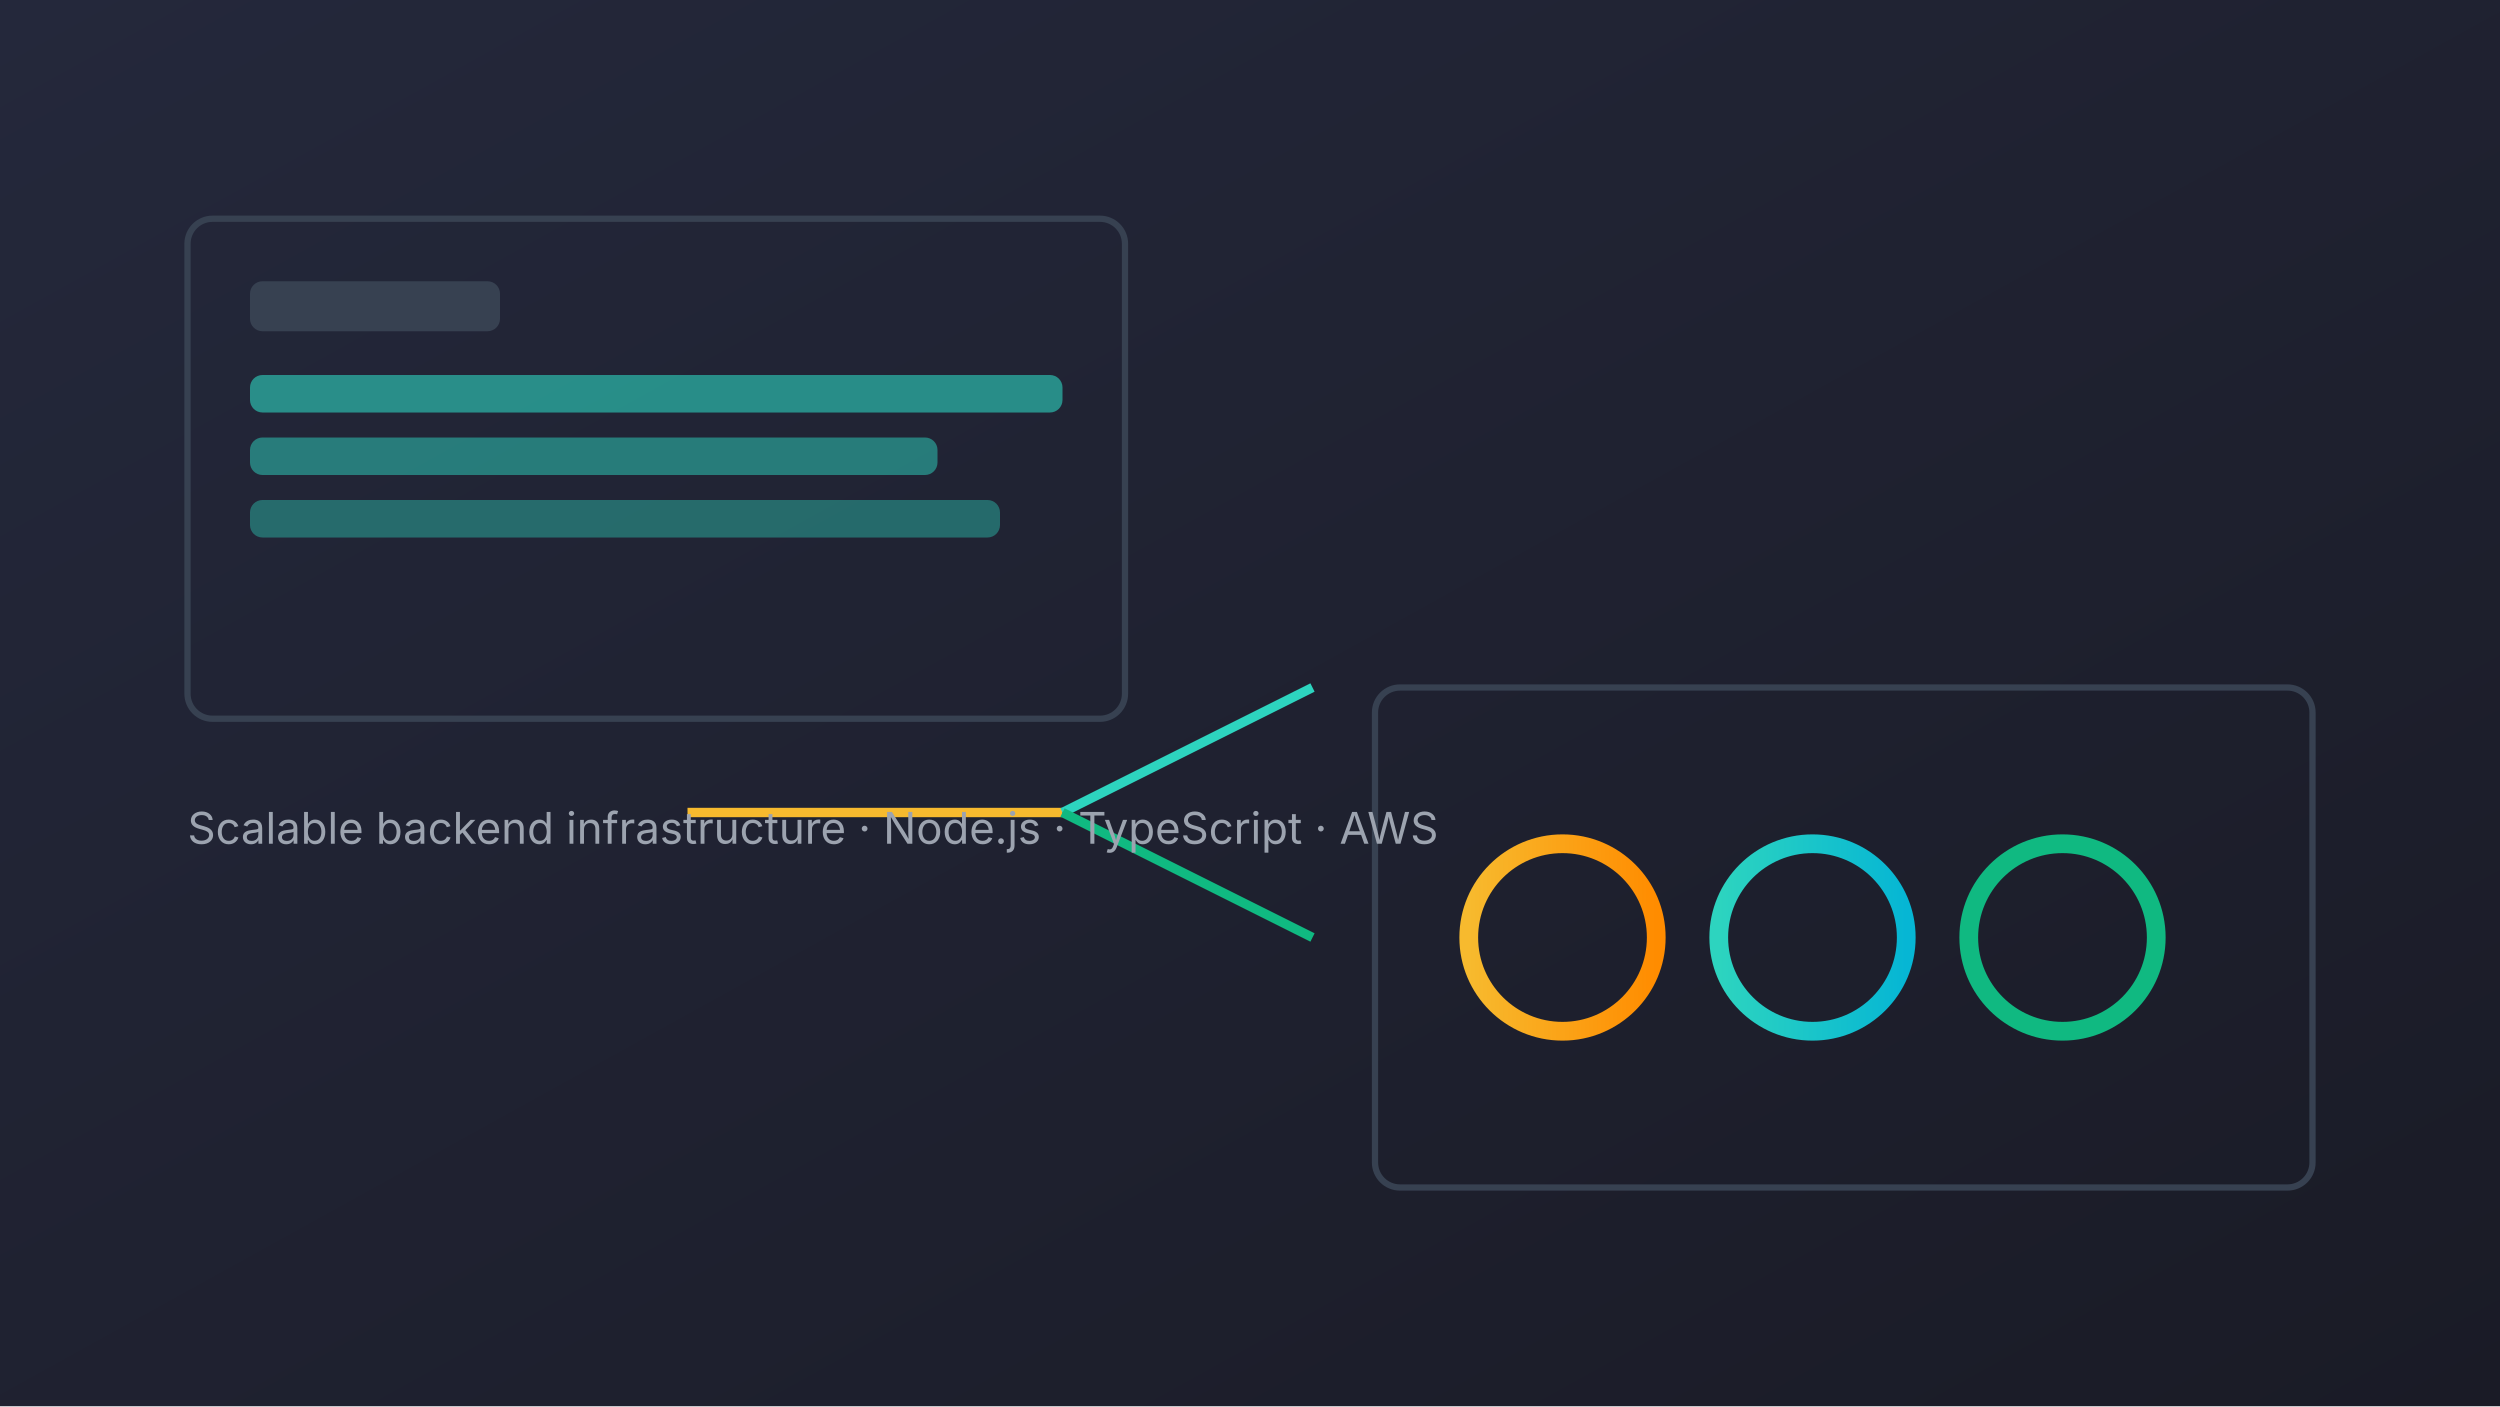
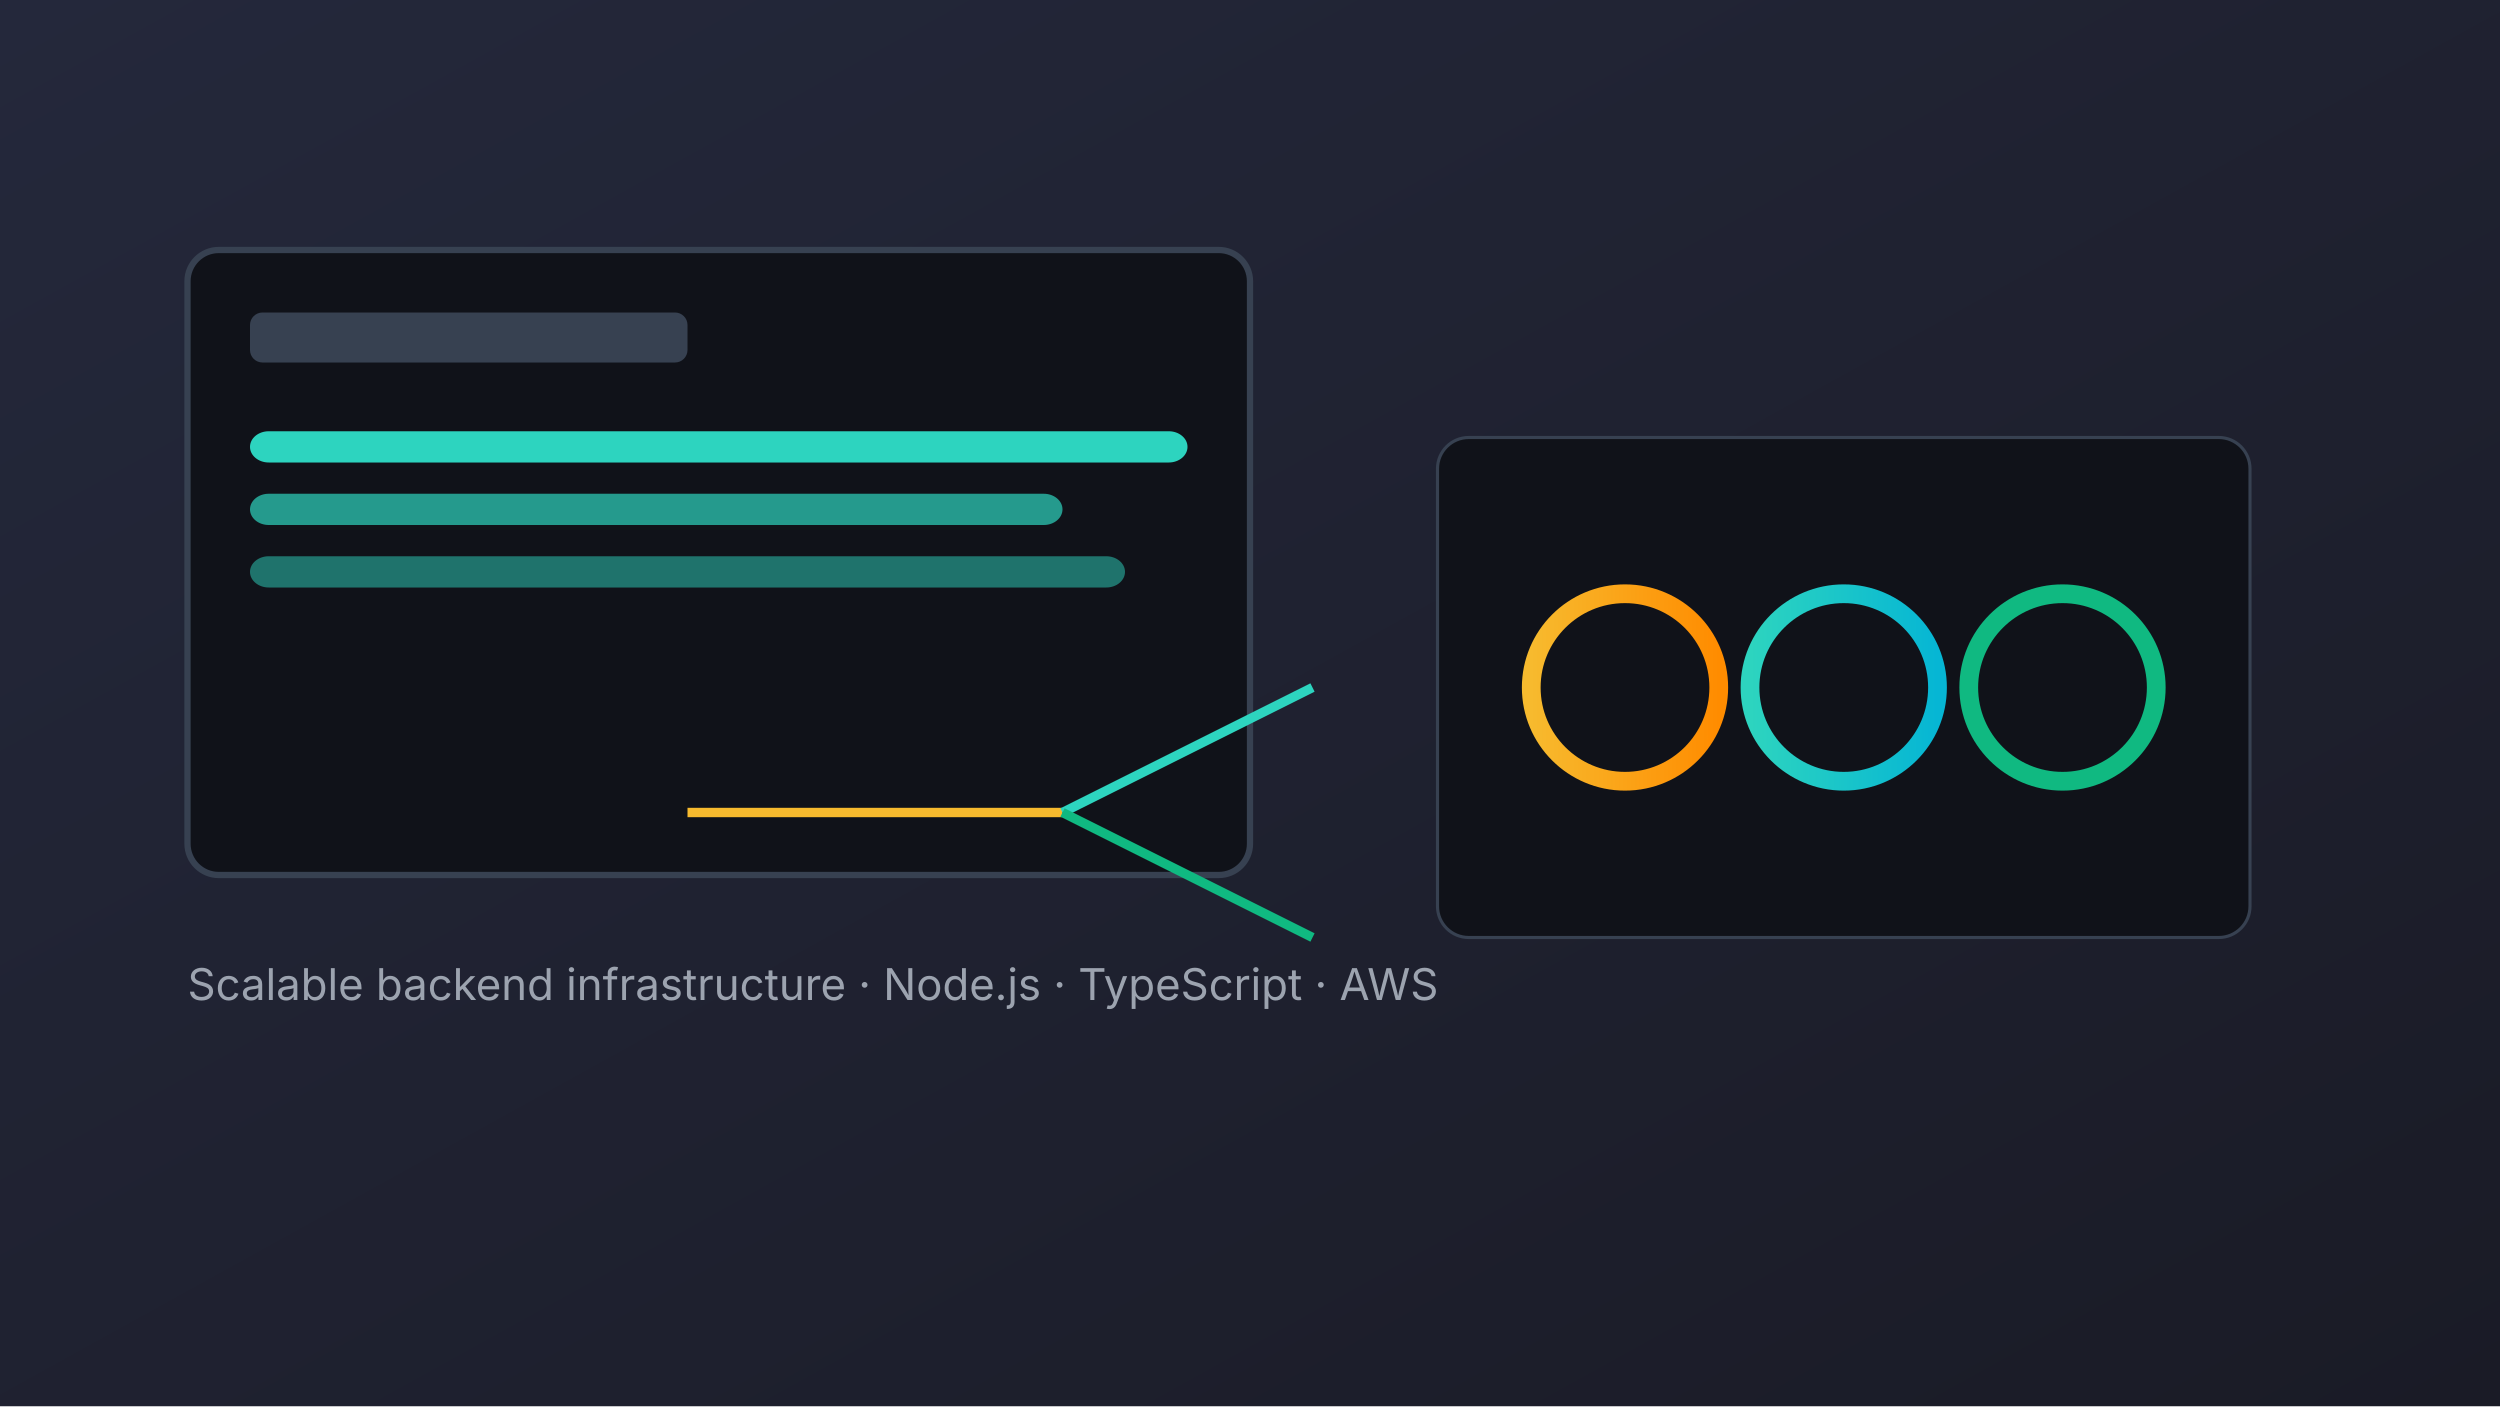
<svg xmlns="http://www.w3.org/2000/svg" width="800" height="450" viewBox="0 0 800 450">
  <defs>
-     <linearGradient id="bg" x1="0" x2="1" y1="0" y2="1">
+     <linearGradient id="bg1" x1="0" x2="1" y1="0" y2="1">
      <stop offset="0%" stop-color="#24283b" />
      <stop offset="100%" stop-color="#1a1b26" />
    </linearGradient>
-     <linearGradient id="gold" x1="0" x2="1">
+     <linearGradient id="gold1" x1="0" x2="1" y1="0" y2="0" gradientUnits="objectBoundingBox">
      <stop offset="0%" stop-color="#f7ba2e" />
      <stop offset="100%" stop-color="#ff8c00" />
    </linearGradient>
-     <linearGradient id="teal" x1="0" x2="1">
+     <linearGradient id="teal1" x1="0" x2="1" y1="0" y2="0" gradientUnits="objectBoundingBox">
      <stop offset="0%" stop-color="#2dd4bf" />
      <stop offset="100%" stop-color="#06b6d4" />
    </linearGradient>
  </defs>
-   <rect width="100%" height="100%" fill="url(#bg)" />
-   <g transform="translate(60,70)">
-     <rect x="0" y="0" rx="8" ry="8" width="300" height="160" fill="none" stroke="#374151" stroke-width="2" />
-     <rect x="20" y="20" rx="4" ry="4" width="80" height="16" fill="#374151" />
-     <rect x="20" y="50" rx="4" ry="4" width="260" height="12" fill="#2dd4bf" opacity="0.6" />
-     <rect x="20" y="70" rx="4" ry="4" width="220" height="12" fill="#2dd4bf" opacity="0.5" />
-     <rect x="20" y="90" rx="4" ry="4" width="240" height="12" fill="#2dd4bf" opacity="0.4" />
+   <rect width="100%" height="100%" fill="url(#bg1)" />
+   <g transform="translate(60,80)">
+     <rect x="0" y="0" rx="10" ry="10" width="340" height="200" fill="#101219" stroke="#374151" stroke-width="2" />
+     <rect x="20" y="20" rx="4" ry="4" width="140" height="16" fill="#374151" />
+     <rect x="20" y="58" rx="6" ry="6" width="300" height="10" fill="#2dd4bf" />
+     <rect x="20" y="78" rx="6" ry="6" width="260" height="10" fill="#2dd4bf" opacity="0.7" />
+     <rect x="20" y="98" rx="6" ry="6" width="280" height="10" fill="#2dd4bf" opacity="0.5" />
  </g>
-   <g transform="translate(440,220)">
-     <rect x="0" y="0" rx="8" ry="8" width="300" height="160" fill="none" stroke="#374151" stroke-width="2" />
-     <circle cx="60" cy="80" r="30" fill="none" stroke="url(#gold)" stroke-width="6" />
-     <circle cx="140" cy="80" r="30" fill="none" stroke="url(#teal)" stroke-width="6" />
-     <circle cx="220" cy="80" r="30" fill="none" stroke="#10b981" stroke-width="6" />
+   <g transform="translate(460,140)">
+     <rect x="0" y="0" rx="10" ry="10" width="260" height="160" fill="#101219" stroke="#374151" />
+     <circle cx="60" cy="80" r="30" fill="none" stroke="url(#gold1)" stroke-width="6" />
+     <circle cx="130" cy="80" r="30" fill="none" stroke="url(#teal1)" stroke-width="6" />
+     <circle cx="200" cy="80" r="30" fill="none" stroke="#10b981" stroke-width="6" />
  </g>
  <g transform="translate(220,260)">
    <path d="M0,0 L120,0" stroke="#f7ba2e" stroke-width="3" />
    <path d="M120,0 L200,-40" stroke="#2dd4bf" stroke-width="3" />
    <path d="M120,0 L200,40" stroke="#10b981" stroke-width="3" />
  </g>
-   <text x="60" y="270" fill="#9ca3af" font-size="14" font-family="Inter, Arial, sans-serif">Scalable backend infrastructure · Node.js · TypeScript · AWS</text>
+   <text x="60" y="320" fill="#9ca3af" font-size="14" font-family="Inter, Arial, sans-serif">Scalable backend infrastructure · Node.js · TypeScript · AWS</text>
</svg>
